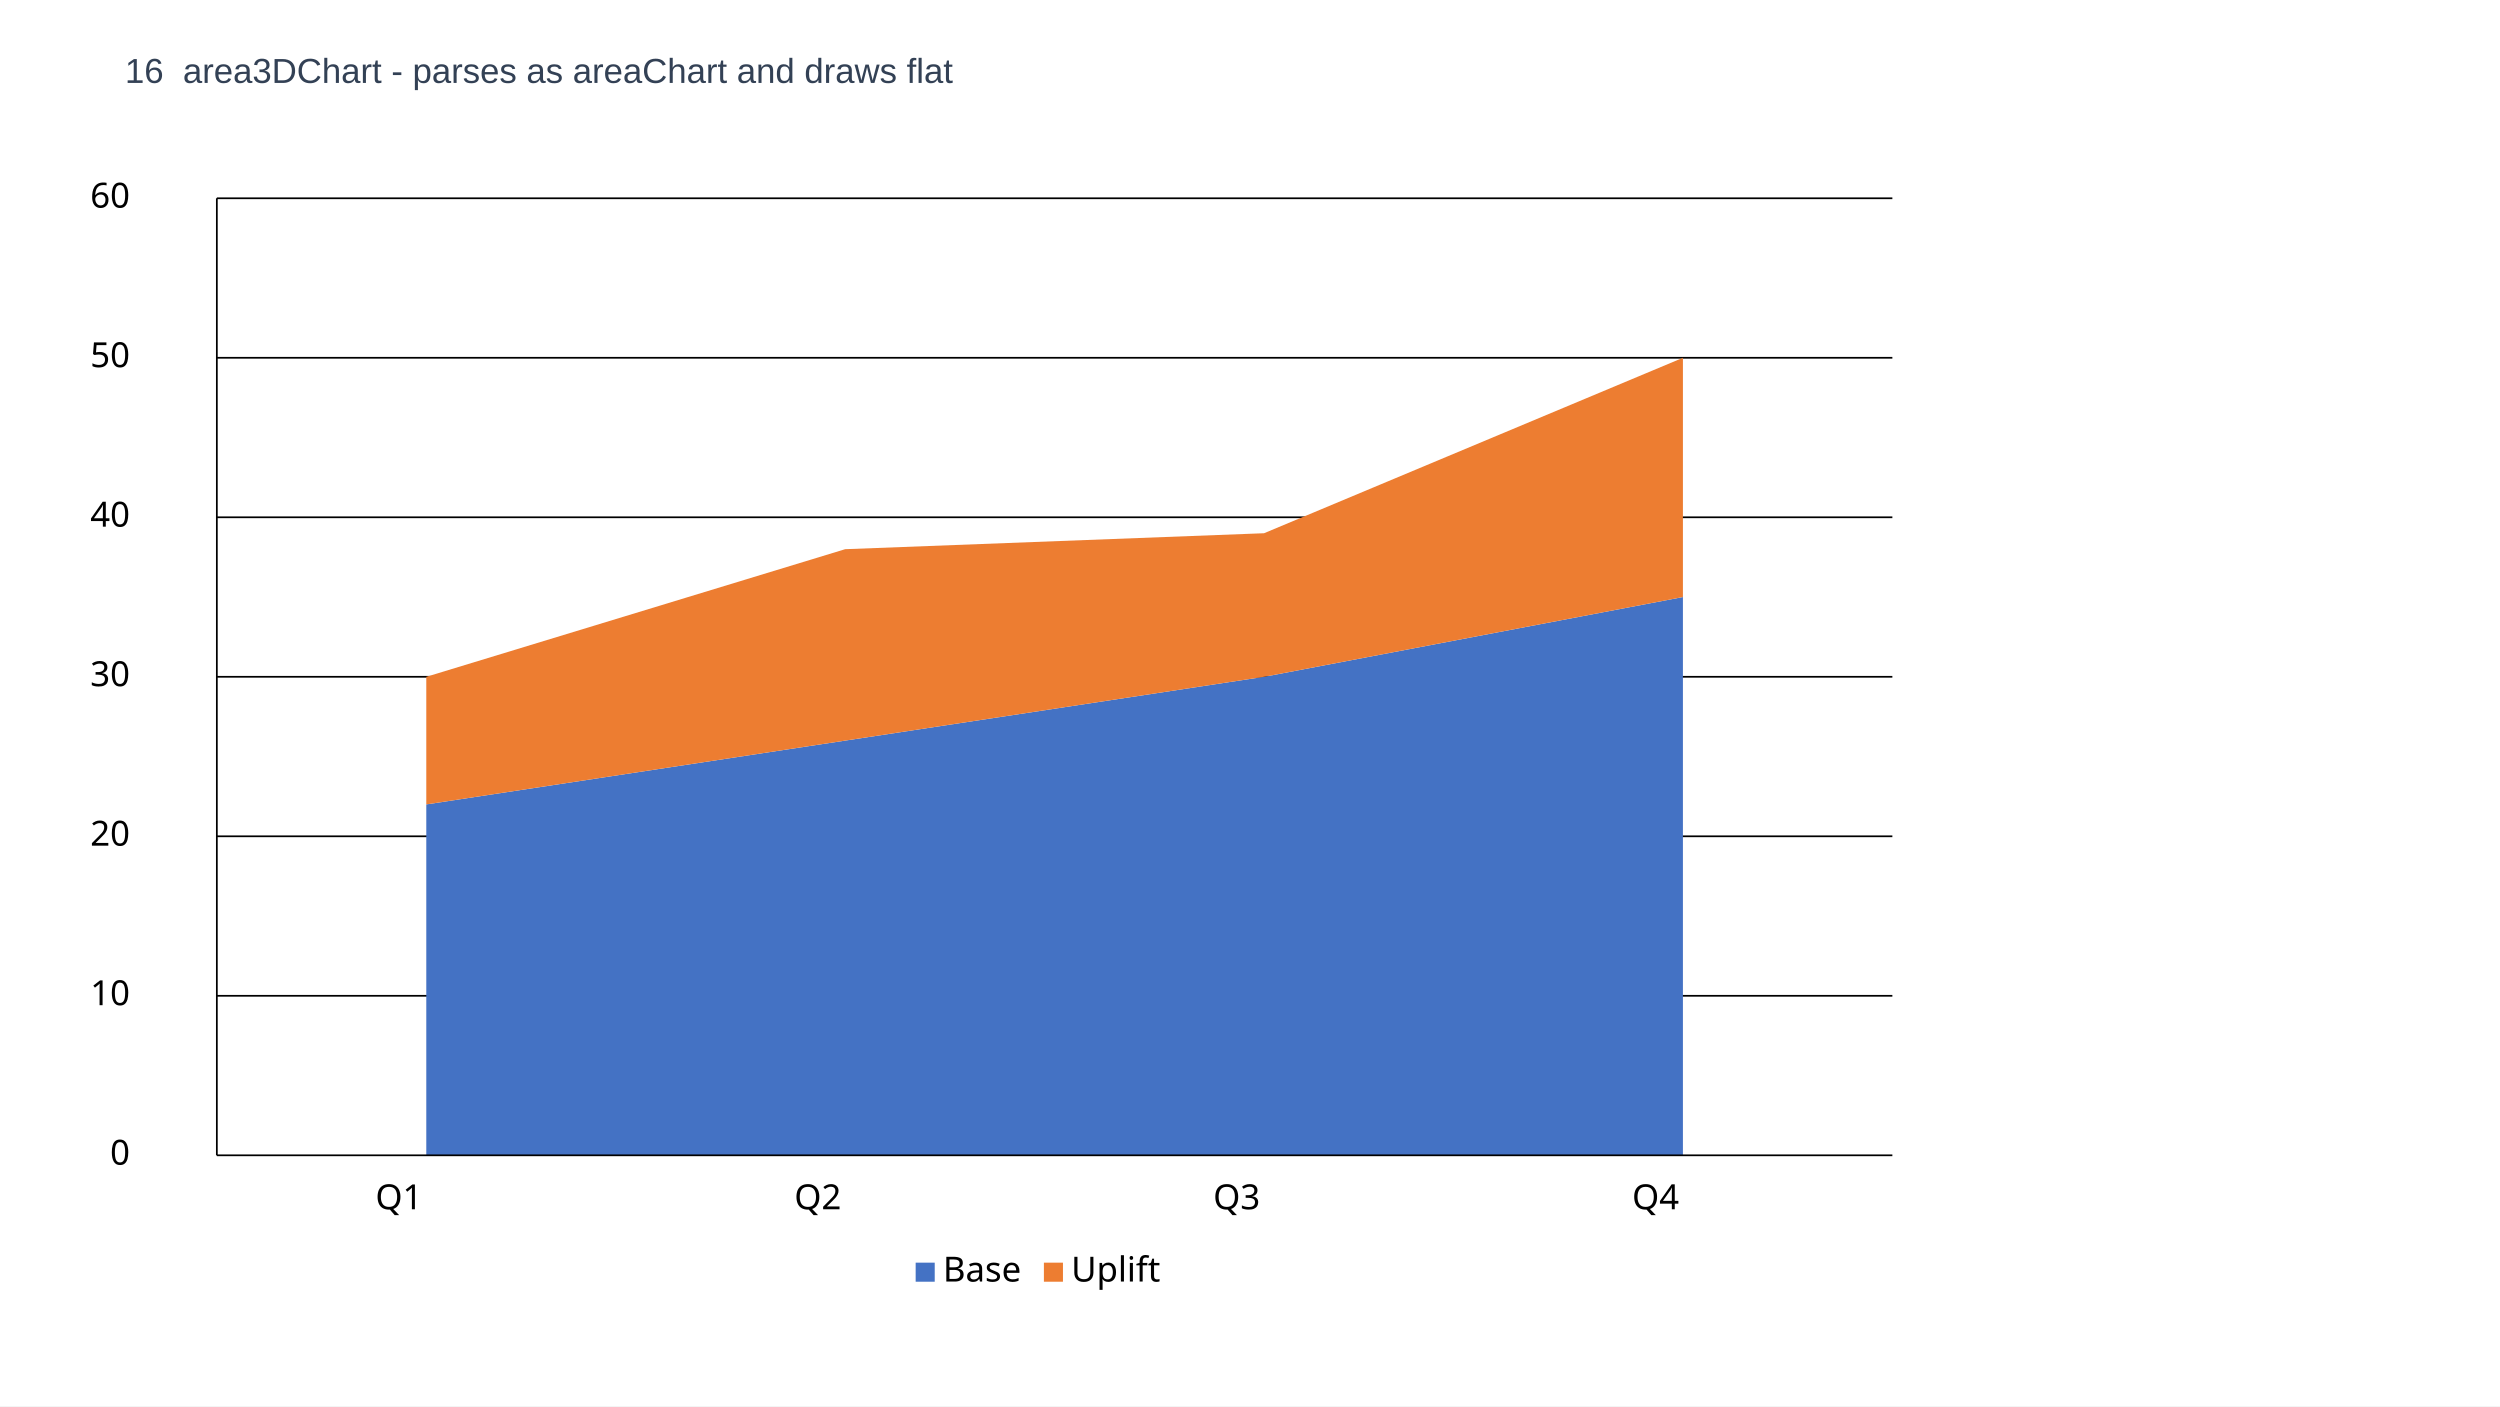
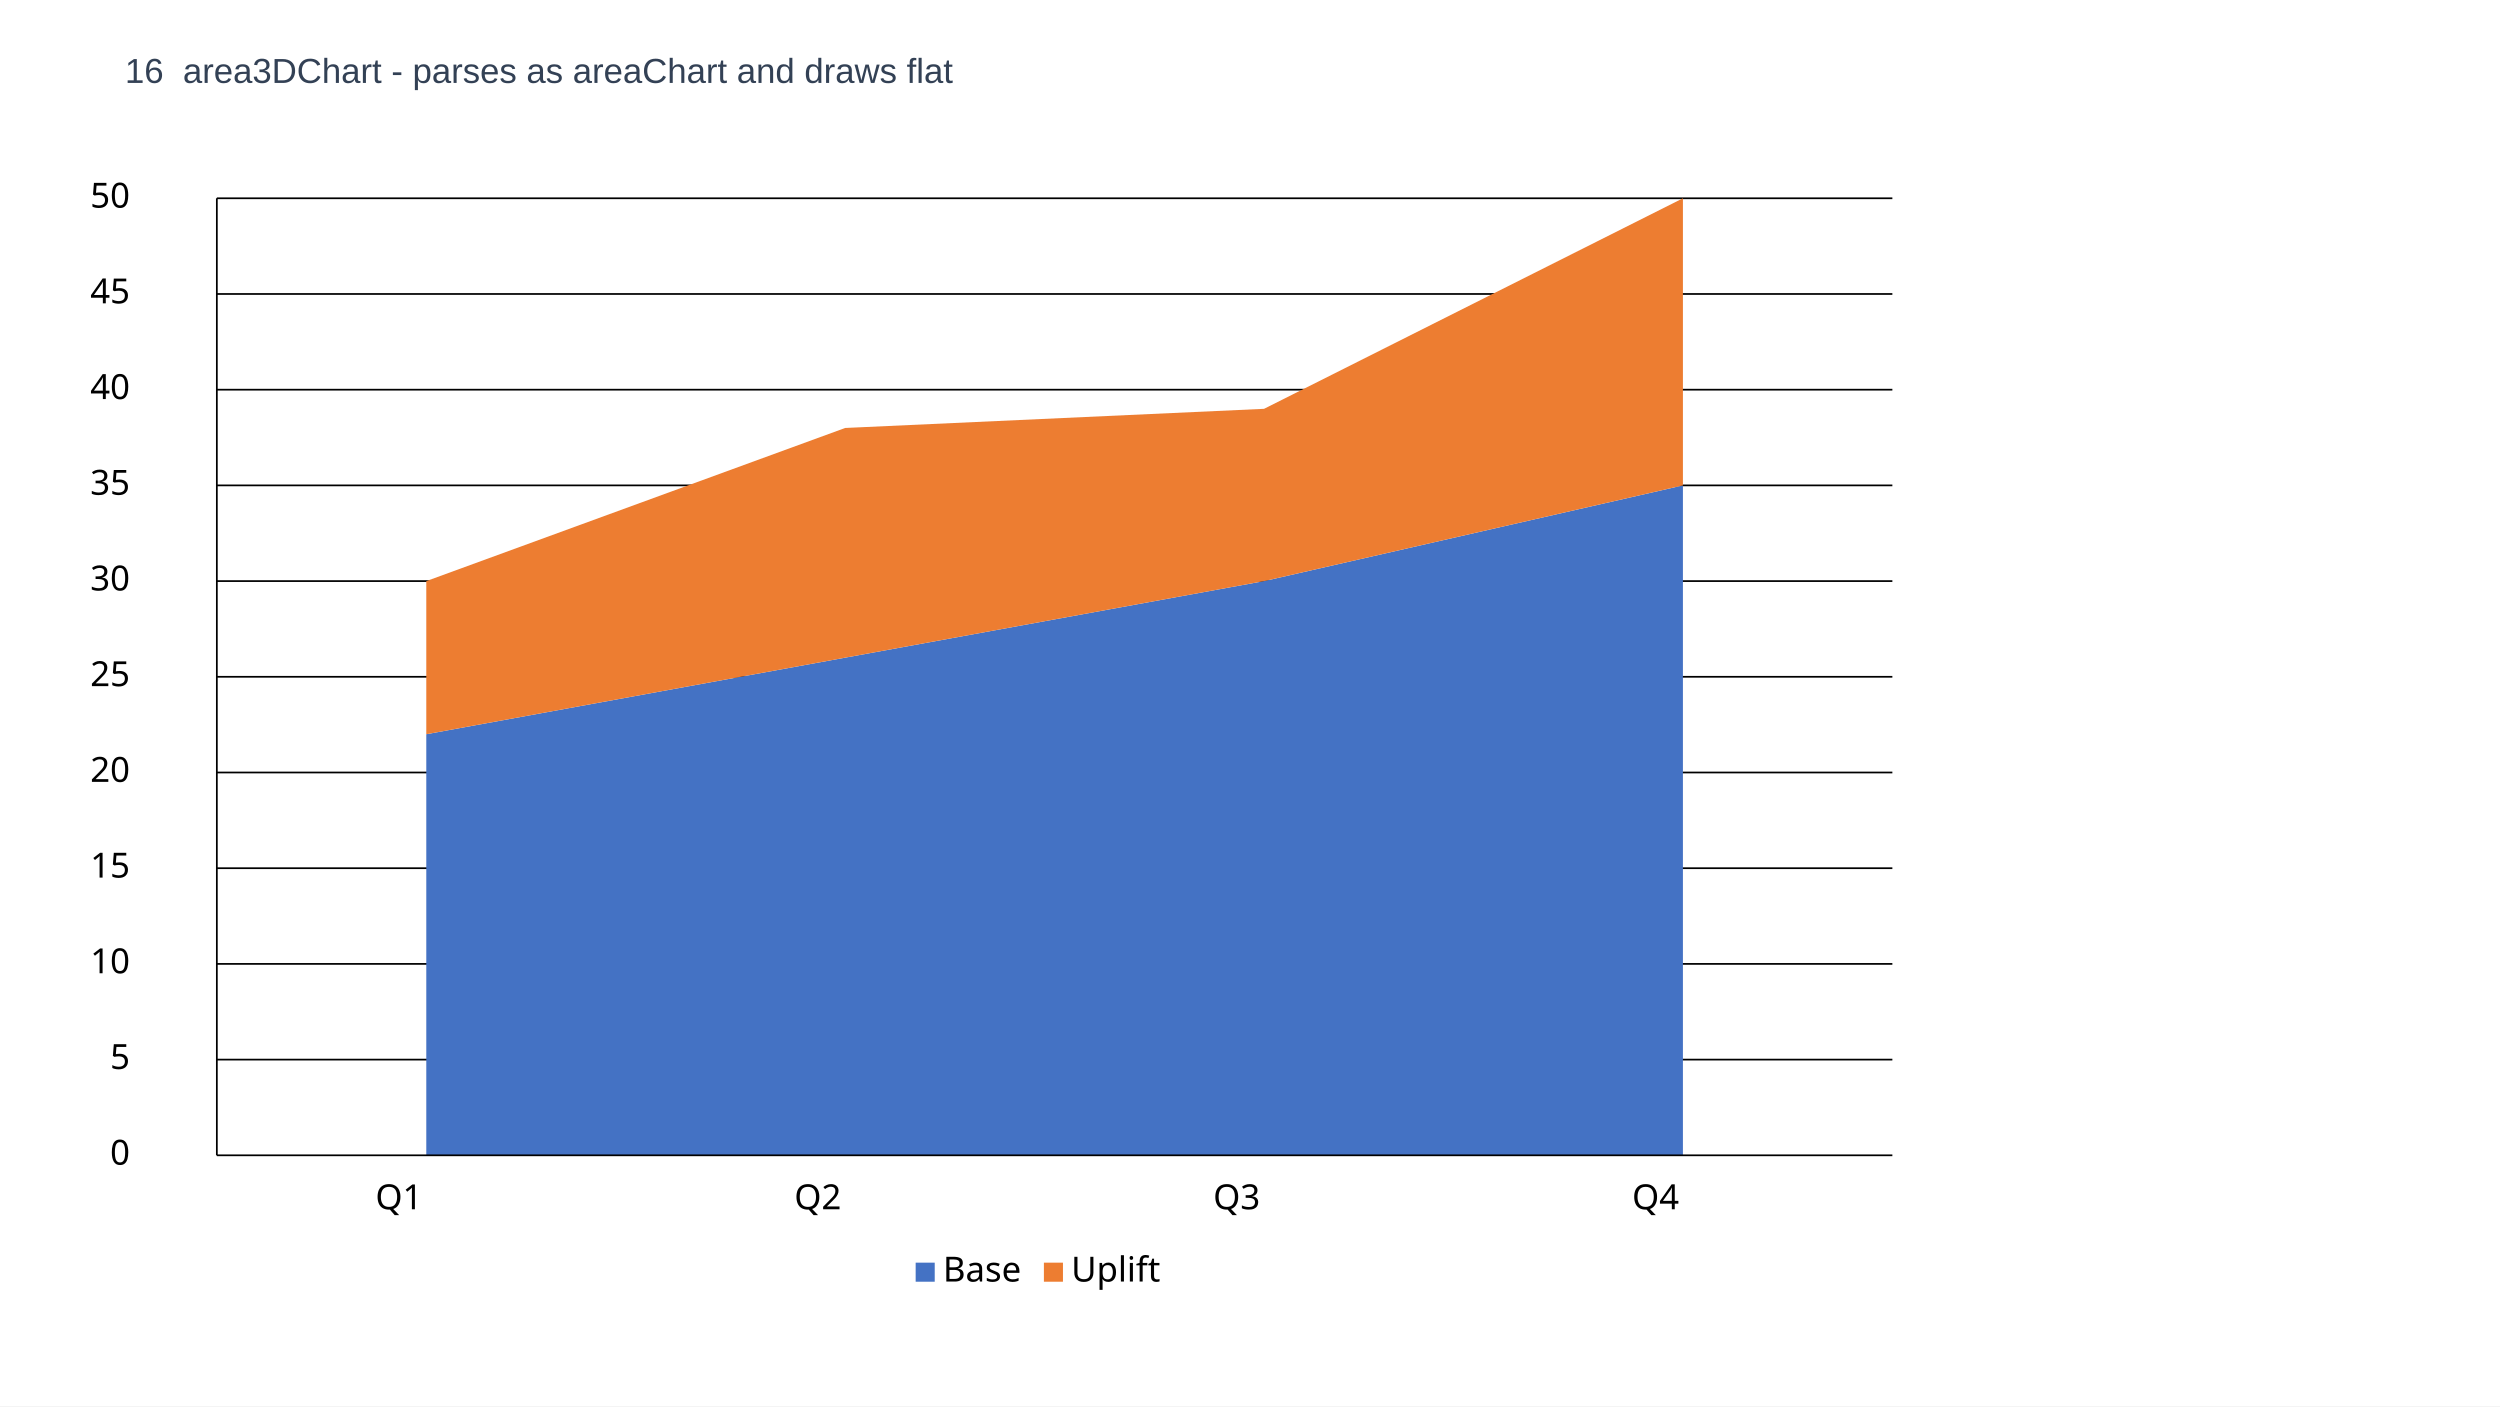
<svg xmlns="http://www.w3.org/2000/svg" viewBox="0 0 960 540" width="960" height="540">
  <rect width="960" height="540" fill="#ffffff" />
  <g role="img" aria-label="Caption" data-pptx-id="271.25" data-pptx-path="0" transform="translate(48, 18.667)">
    <rect fill="none" stroke="none" width="864" height="29.333" />
    <text x="0" y="13.174" xml:space="preserve">
      <tspan x="0" dy="0" text-anchor="start" font-size="13.333" font-family="Arial, Arimo, sans-serif" fill="#334155">16  area3DChart - parses as areaChart and draws flat</tspan>
    </text>
  </g>
  <g role="img" aria-label="area3DChart" data-pptx-id="271.115" data-pptx-path="1" transform="translate(48, 61.333) scale(1, 1) translate(0, 0)">
-     <g transform="translate(35.268, 321.055)">
+     <g transform="translate(35.268, 345.555)">
      <line stroke-width="0.667" stroke="#000000" fill="none" x1="0" y1="0" x2="643.399" y2="0" />
    </g>
-     <g transform="translate(35.268, 259.805)">
+     <g transform="translate(35.268, 308.805)">
+       <line stroke-width="0.667" stroke="#000000" fill="none" x1="0" y1="0" x2="643.399" y2="0" />
+     </g>
+     <g transform="translate(35.268, 272.055)">
+       <line stroke-width="0.667" stroke="#000000" fill="none" x1="0" y1="0" x2="643.399" y2="0" />
+     </g>
+     <g transform="translate(35.268, 235.305)">
      <line stroke-width="0.667" stroke="#000000" fill="none" x1="0" y1="0" x2="643.399" y2="0" />
    </g>
    <g transform="translate(35.268, 198.555)">
      <line stroke-width="0.667" stroke="#000000" fill="none" x1="0" y1="0" x2="643.399" y2="0" />
    </g>
-     <g transform="translate(35.268, 137.305)">
+     <g transform="translate(35.268, 161.805)">
      <line stroke-width="0.667" stroke="#000000" fill="none" x1="0" y1="0" x2="643.399" y2="0" />
    </g>
-     <g transform="translate(35.268, 76.055)">
+     <g transform="translate(35.268, 125.055)">
+       <line stroke-width="0.667" stroke="#000000" fill="none" x1="0" y1="0" x2="643.399" y2="0" />
+     </g>
+     <g transform="translate(35.268, 88.305)">
+       <line stroke-width="0.667" stroke="#000000" fill="none" x1="0" y1="0" x2="643.399" y2="0" />
+     </g>
+     <g transform="translate(35.268, 51.555)">
      <line stroke-width="0.667" stroke="#000000" fill="none" x1="0" y1="0" x2="643.399" y2="0" />
    </g>
    <g transform="translate(35.268, 14.805)">
      <line stroke-width="0.667" stroke="#000000" fill="none" x1="0" y1="0" x2="643.399" y2="0" />
    </g>
-     <g transform="translate(115.693, 167.93)">
-       <path fill="#4472c4" stroke="none" d="M 0 59.719 L 120.637 41.344 L 241.274 22.969 L 361.912 0 L 361.912 160.781 L 241.274 160.781 L 120.637 160.781 L 0 160.781 Z" transform="scale(1.333333, 1.333333)" />
+     <g transform="translate(115.693, 125.055)">
+       <path fill="#4472c4" stroke="none" d="M 0 71.663 L 120.637 49.613 L 241.274 27.562 L 361.912 0 L 361.912 192.938 L 241.274 192.938 L 120.637 192.938 L 0 192.938 Z" transform="scale(1.333333, 1.333333)" />
    </g>
-     <g transform="translate(115.693, 76.055)">
-       <path fill="#ed7d31" stroke="none" d="M 0 91.875 L 120.637 55.125 L 241.274 50.531 L 361.912 0 L 361.912 68.906 L 241.274 91.875 L 120.637 110.25 L 0 128.625 Z" transform="scale(1.333333, 1.333333)" />
+     <g transform="translate(115.693, 14.805)">
+       <path fill="#ed7d31" stroke="none" d="M 0 110.25 L 120.637 66.15 L 241.274 60.638 L 361.912 0 L 361.912 82.688 L 241.274 110.25 L 120.637 132.3 L 0 154.35 Z" transform="scale(1.333333, 1.333333)" />
    </g>
    <g transform="translate(35.268, 14.805)">
      <line stroke-width="0.667" stroke="#000000" fill="none" x1="0" y1="0" x2="0" y2="367.501" />
    </g>
    <g transform="translate(35.268, 382.305)">
      <line stroke-width="0.667" stroke="#000000" fill="none" x1="0" y1="0" x2="643.399" y2="0" />
    </g>
    <g transform="translate(0, 373.662)">
      <rect fill="none" stroke="none" width="22.911" height="24.414" />
      <text x="0" y="12.243" xml:space="preserve">
        <tspan x="22.911" dy="0" text-anchor="end" font-size="13.333" font-family="Aptos, Carlito, sans-serif" fill="#000000">0</tspan>
      </text>
    </g>
-     <g transform="translate(0, 312.412)">
+     <g transform="translate(0, 336.912)">
+       <rect fill="none" stroke="none" width="22.911" height="24.414" />
+       <text x="0" y="12.243" xml:space="preserve">
+         <tspan x="22.911" dy="0" text-anchor="end" font-size="13.333" font-family="Aptos, Carlito, sans-serif" fill="#000000">5</tspan>
+       </text>
+     </g>
+     <g transform="translate(0, 300.162)">
      <rect fill="none" stroke="none" width="22.911" height="24.414" />
      <text x="0" y="12.243" xml:space="preserve">
        <tspan x="22.911" dy="0" text-anchor="end" font-size="13.333" font-family="Aptos, Carlito, sans-serif" fill="#000000">10</tspan>
      </text>
    </g>
-     <g transform="translate(0, 251.162)">
+     <g transform="translate(0, 263.412)">
+       <rect fill="none" stroke="none" width="22.911" height="24.414" />
+       <text x="0" y="12.243" xml:space="preserve">
+         <tspan x="22.911" dy="0" text-anchor="end" font-size="13.333" font-family="Aptos, Carlito, sans-serif" fill="#000000">15</tspan>
+       </text>
+     </g>
+     <g transform="translate(0, 226.662)">
      <rect fill="none" stroke="none" width="22.911" height="24.414" />
      <text x="0" y="12.243" xml:space="preserve">
        <tspan x="22.911" dy="0" text-anchor="end" font-size="13.333" font-family="Aptos, Carlito, sans-serif" fill="#000000">20</tspan>
      </text>
    </g>
    <g transform="translate(0, 189.911)">
      <rect fill="none" stroke="none" width="22.911" height="24.414" />
      <text x="0" y="12.243" xml:space="preserve">
+         <tspan x="22.911" dy="0" text-anchor="end" font-size="13.333" font-family="Aptos, Carlito, sans-serif" fill="#000000">25</tspan>
+       </text>
+     </g>
+     <g transform="translate(0, 153.161)">
+       <rect fill="none" stroke="none" width="22.911" height="24.414" />
+       <text x="0" y="12.243" xml:space="preserve">
        <tspan x="22.911" dy="0" text-anchor="end" font-size="13.333" font-family="Aptos, Carlito, sans-serif" fill="#000000">30</tspan>
      </text>
    </g>
-     <g transform="translate(0, 128.661)">
+     <g transform="translate(0, 116.411)">
+       <rect fill="none" stroke="none" width="22.911" height="24.414" />
+       <text x="0" y="12.243" xml:space="preserve">
+         <tspan x="22.911" dy="0" text-anchor="end" font-size="13.333" font-family="Aptos, Carlito, sans-serif" fill="#000000">35</tspan>
+       </text>
+     </g>
+     <g transform="translate(0, 79.661)">
      <rect fill="none" stroke="none" width="22.911" height="24.414" />
      <text x="0" y="12.243" xml:space="preserve">
        <tspan x="22.911" dy="0" text-anchor="end" font-size="13.333" font-family="Aptos, Carlito, sans-serif" fill="#000000">40</tspan>
      </text>
    </g>
-     <g transform="translate(0, 67.411)">
+     <g transform="translate(0, 42.911)">
      <rect fill="none" stroke="none" width="22.911" height="24.414" />
      <text x="0" y="12.243" xml:space="preserve">
-         <tspan x="22.911" dy="0" text-anchor="end" font-size="13.333" font-family="Aptos, Carlito, sans-serif" fill="#000000">50</tspan>
+         <tspan x="22.911" dy="0" text-anchor="end" font-size="13.333" font-family="Aptos, Carlito, sans-serif" fill="#000000">45</tspan>
      </text>
    </g>
    <g transform="translate(0, 6.161)">
      <rect fill="none" stroke="none" width="22.911" height="24.414" />
      <text x="0" y="12.243" xml:space="preserve">
-         <tspan x="22.911" dy="0" text-anchor="end" font-size="13.333" font-family="Aptos, Carlito, sans-serif" fill="#000000">60</tspan>
+         <tspan x="22.911" dy="0" text-anchor="end" font-size="13.333" font-family="Aptos, Carlito, sans-serif" fill="#000000">50</tspan>
      </text>
    </g>
    <g transform="translate(35.268, 390.781)">
      <rect fill="none" stroke="none" width="160.85" height="24.414" />
      <text x="0" y="12.243" xml:space="preserve">
        <tspan x="80.425" dy="0" text-anchor="middle" font-size="13.333" font-family="Aptos, Carlito, sans-serif" fill="#000000">Q1</tspan>
      </text>
    </g>
    <g transform="translate(196.118, 390.781)">
      <rect fill="none" stroke="none" width="160.85" height="24.414" />
      <text x="0" y="12.243" xml:space="preserve">
        <tspan x="80.425" dy="0" text-anchor="middle" font-size="13.333" font-family="Aptos, Carlito, sans-serif" fill="#000000">Q2</tspan>
      </text>
    </g>
    <g transform="translate(356.967, 390.781)">
      <rect fill="none" stroke="none" width="160.85" height="24.414" />
      <text x="0" y="12.243" xml:space="preserve">
        <tspan x="80.425" dy="0" text-anchor="middle" font-size="13.333" font-family="Aptos, Carlito, sans-serif" fill="#000000">Q3</tspan>
      </text>
    </g>
    <g transform="translate(517.817, 390.781)">
      <rect fill="none" stroke="none" width="160.85" height="24.414" />
      <text x="0" y="12.243" xml:space="preserve">
        <tspan x="80.425" dy="0" text-anchor="middle" font-size="13.333" font-family="Aptos, Carlito, sans-serif" fill="#000000">Q4</tspan>
      </text>
    </g>
    <g transform="translate(303.613, 423.527)">
      <rect fill="#4472c4" stroke="none" width="7.32" height="7.32" />
    </g>
    <g transform="translate(314.093, 418.543)">
      <rect fill="none" stroke="none" width="41.973" height="24.414" />
      <text x="0" y="12.243" xml:space="preserve">
        <tspan x="0" dy="0" text-anchor="start" font-size="13.333" font-family="Aptos, Carlito, sans-serif" fill="#000000">Base</tspan>
      </text>
    </g>
    <g transform="translate(352.857, 423.527)">
      <rect fill="#ed7d31" stroke="none" width="7.32" height="7.32" />
    </g>
    <g transform="translate(363.337, 418.543)">
      <rect fill="none" stroke="none" width="44.876" height="24.414" />
      <text x="0" y="12.243" xml:space="preserve">
        <tspan x="0" dy="0" text-anchor="start" font-size="13.333" font-family="Aptos, Carlito, sans-serif" fill="#000000">Uplift</tspan>
      </text>
    </g>
  </g>
</svg>
